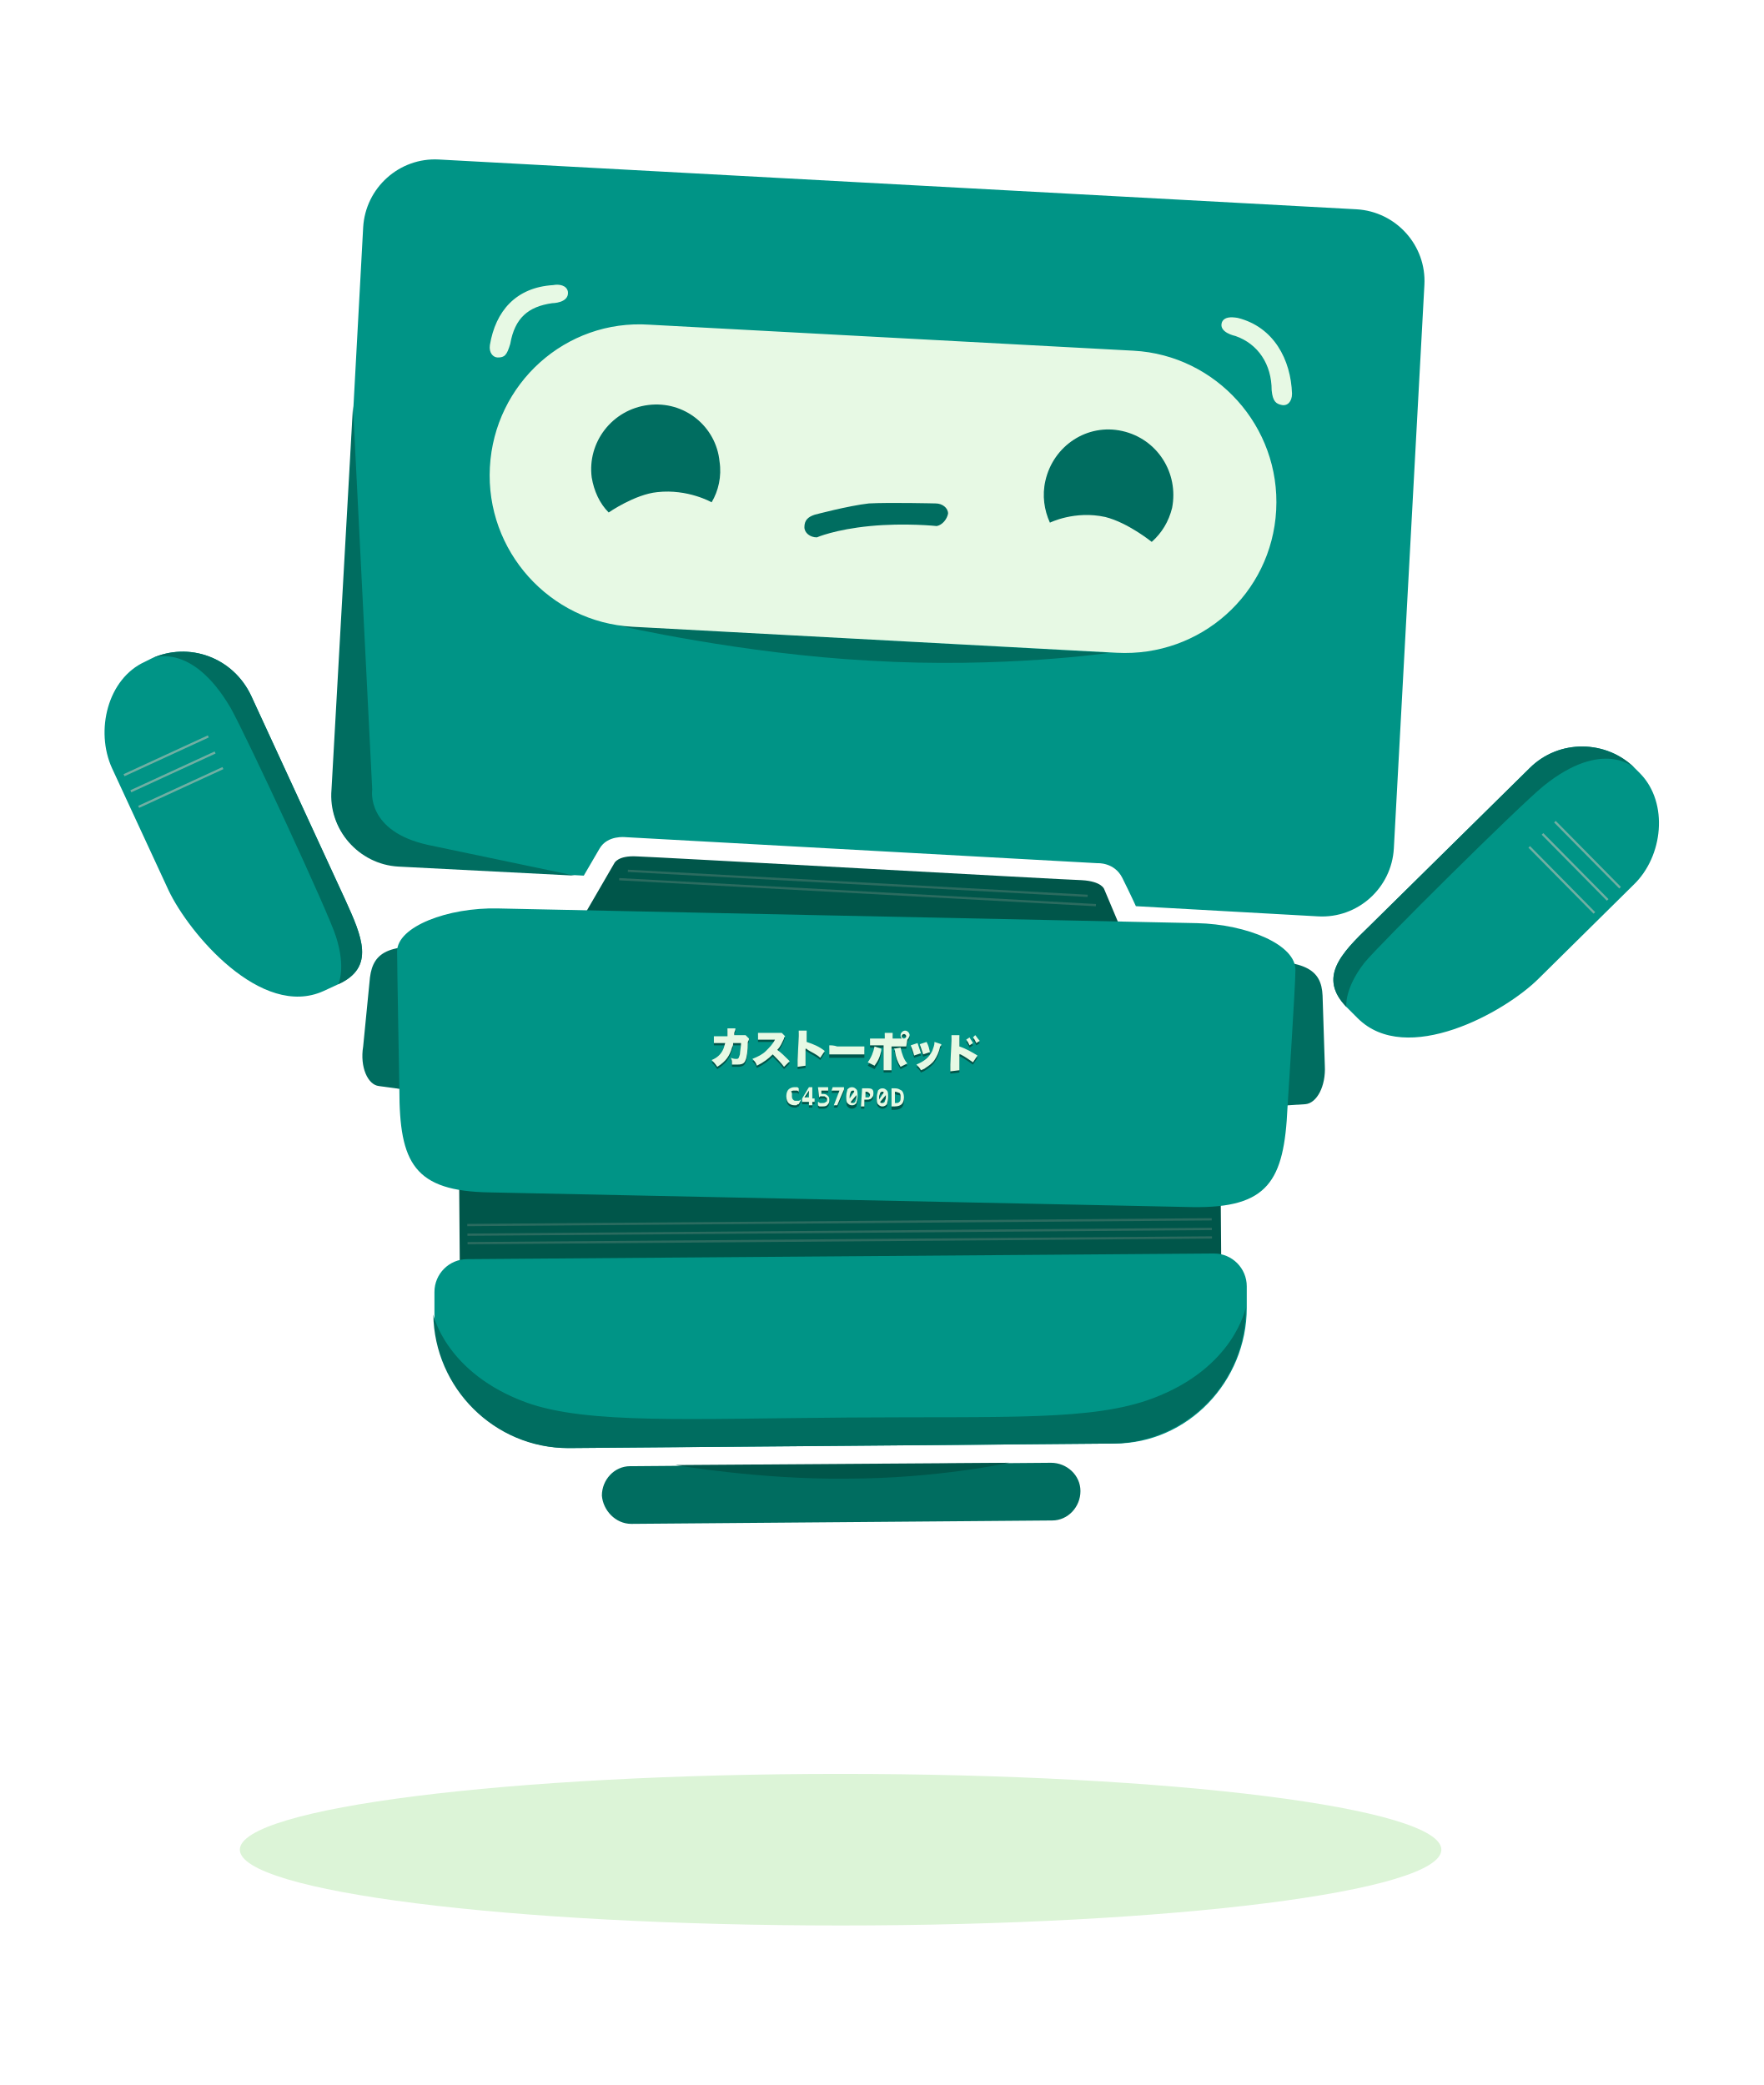
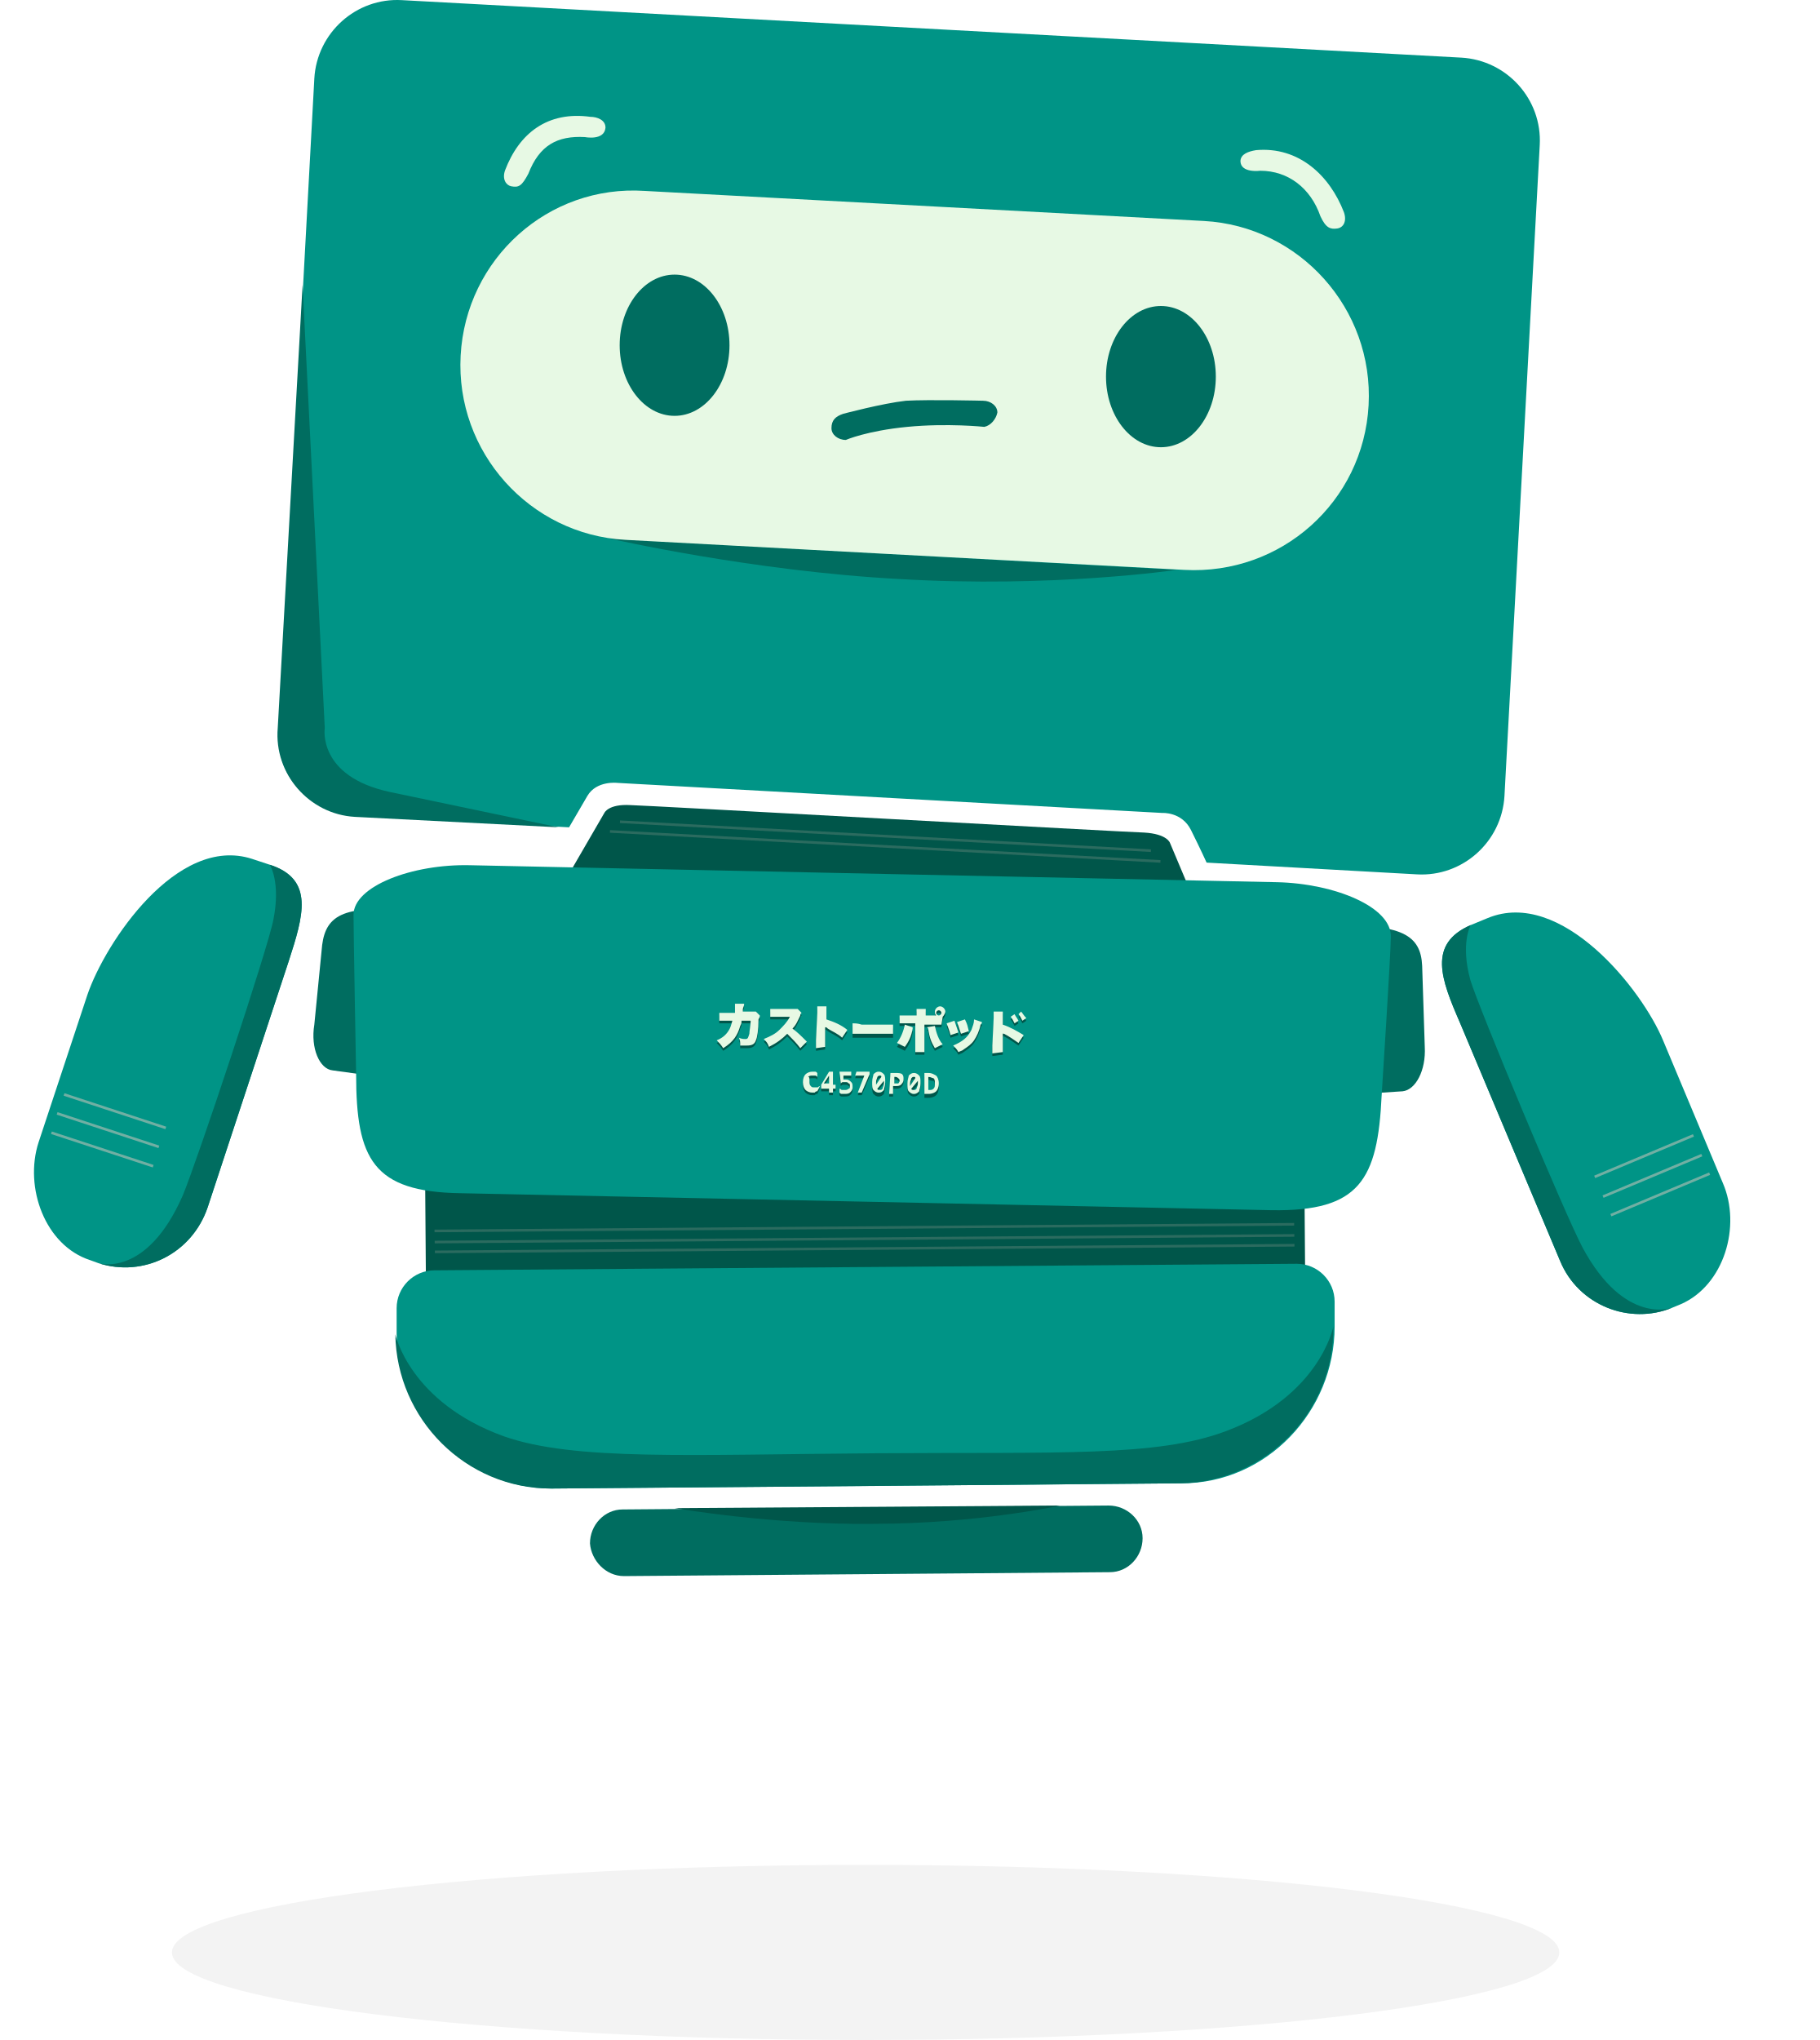
- <svg xmlns="http://www.w3.org/2000/svg" version="1.1" id="Calque_1" x="0" y="0" viewBox="0 0 155.9 184.3" xml:space="preserve">
-   <style>
-     .st0{fill:#006d60}.st1{fill:#00564a}.st2{fill:#009486}.st3{fill:#2b6b5f}.st4{fill:#e7f9e4}.st5{fill:#71afa3}
-   </style>
-   <g id="FOOTS_1_">
-     <path class="st0" d="m55.8 134.7 37.2-.3c1.4 0 2.5-1.2 2.5-2.6 0-1.4-1.2-2.5-2.6-2.5l-37.2.3c-1.4 0-2.5 1.2-2.5 2.6.1 1.3 1.2 2.5 2.6 2.5z" />
-     <path class="st1" d="m89.2 129.3-29.5.2s7.5 1.3 15.2 1.2c7.9 0 14.3-1.4 14.3-1.4z" />
-   </g>
-   <g id="LEGS_5_">
-     <path transform="matrix(-1 .00772 -.00772 -1 149.368 218.272)" class="st1" d="M40.6 102.5h67.3v13.8H40.6z" />
-     <path class="st2" d="M38.4 116.2c.1 6.5 5.4 11.8 11.9 11.8l48.2-.4c6.5 0 11.7-5.5 11.7-12v-1.9c0-1.6-1.3-2.9-2.9-2.9l-66 .5c-1.6 0-2.9 1.3-2.9 2.9v2z" />
-     <path transform="matrix(-1 .00772 -.00772 -1 149.335 215.458)" class="st3" d="M41.4 107.9h65.8v.2H41.4z" />
-     <path transform="matrix(-1 .00772 -.00772 -1 149.354 217.11)" class="st3" d="M41.4 108.7h65.8v.2H41.4z" />
-     <path transform="matrix(-1 .00772 -.00772 -1 149.374 218.761)" class="st3" d="M41.4 109.6h65.8v.2H41.4z" />
-     <path class="st0" d="m75.1 127.8 23.3-.2c6.5-.1 11.8-5.5 11.7-12 0 0-1 5.3-8.2 8-5.3 2-12.8 1.6-26.9 1.7-14.1.1-23 .6-28.4-1.3-7.2-2.6-8.3-7.8-8.3-7.8.1 6.5 5.4 11.8 11.9 11.8l24.9-.2z" />
-   </g>
-   <g id="NECK_5_">
-     <path class="st1" d="m51.3 82.6.1-1.3 2.9-5s.3-.7 2-.6c.8 0 38.5 2.1 39.3 2.1 1.8.1 2 .8 2 .8l1.6 3.8-.1 1.3-47.8-1.1z" />
-     <path transform="rotate(-86.884 75.824 78.055) scale(.99998)" class="st3" d="M75.7 57.7h.2v40.7h-.2z" />
-     <path transform="rotate(-86.884 75.779 78.88) scale(.99998)" class="st3" d="M75.7 57.8h.2V100h-.2z" />
-   </g>
-   <g id="HEAD_18_">
-     <path id="dark_greeen_9_" class="st2" d="m35.2 76.5 16.4.9L53 75c.7-1.2 2.3-1 2.3-1L97 76.3s1.5-.1 2.2 1.3c.7 1.4 1.2 2.5 1.2 2.5l16.1.9c3.5.2 6.5-2.5 6.7-6l2.7-49.8c.2-3.5-2.5-6.5-6-6.7l-81.1-4.4c-3.5-.2-6.5 2.5-6.7 6l-2.7 49.8c-.4 3.4 2.3 6.4 5.8 6.6z" />
-     <path class="st0" d="m98.1 57.7-43.4-2.4s10.9 2.5 22.2 3.1c11.7.7 21.2-.7 21.2-.7z" />
-     <g id="light_green_4_">
-       <path class="st4" d="M43.3 41.3c-.4 7.4 5.3 13.7 12.6 14.1l42.8 2.3c7.4.4 13.7-5.2 14.1-12.6.4-7.4-5.3-13.7-12.6-14.1l-42.8-2.3c-7.4-.5-13.7 5.2-14.1 12.6zM109.4 28.1c3.2.8 4.7 3.7 4.8 6.7 0 .7-.4 1.1-.9 1-.5-.1-.8-.3-.9-1.3 0-2.3-1.2-4.1-3.2-4.8 0 0-1.5-.3-1.2-1.2.2-.5.8-.5 1.4-.4zM50.2 25.8c.1 1-1.4 1-1.4 1-2.1.3-3.3 1.3-3.7 3.6-.3 1-.5 1.2-1.1 1.2-.4 0-.8-.4-.7-1.1.5-3 2.3-5.1 5.6-5.3.5-.1 1.2 0 1.3.6z" />
-     </g>
-     <path id="dark_greeen_3_" class="st0" d="m50.8 77.4-15.6-.8c-3.5-.2-6.2-3.3-5.9-6.8l1.9-33.9 1.7 33.9s-.6 3.7 5 4.9l12.9 2.7z" />
-     <path class="st0" d="M82.8 46.5s-2.8-.3-5.9 0c-3.1.3-4.7 1-4.7 1-.6 0-1.1-.4-1.1-.9 0-.6.3-.9.9-1.1 0 0 3-.8 4.8-1 1.8-.1 5.9 0 5.9 0 .6 0 1.1.4 1.1.9-.1.5-.5 1-1 1.1z" />
-     <path class="st0" d="M62.9 44.4s-2.1-1.2-4.8-.9c-2 .2-4.3 1.8-4.3 1.8-.8-.8-1.3-1.9-1.5-3.1-.4-3.1 1.8-6 5-6.4s6 1.9 6.3 5c.2 1.3-.1 2.6-.7 3.6zm38.9 3.5s-2.1-1.7-4.1-2.2c-2.7-.6-4.9.5-4.9.5-.5-1.1-.7-2.4-.4-3.7.7-3.1 3.7-5.1 6.8-4.4 3.1.7 5 3.7 4.4 6.8-.3 1.2-.9 2.2-1.8 3z" id="light_green_5_" />
-   </g>
-   <g id="ARMS_5_">
-     <g id="BRAS_10_">
-       <path class="st0" d="M115.4 97.6c1-.1 1.8-1.6 1.7-3.4l-.2-6.2c-.1-2.3-1.5-3.3-7.1-3-1.6.1-6 .4-6 .4-1 .1-1.8 1.6-1.7 3.4l.6 9.6c.4 0 12.7-.8 12.7-.8z" id="ARM_20_" />
-     </g>
-     <g id="ARM_19_">
-       <path class="st2" d="m144.5 67.9.5.5c2.5 2.6 2 7.3-.6 9.8l-8.4 8.3c-3 3-11.7 7.8-16 3.5l-1-1c-2.5-2.6-.5-4.7 2.1-7.2l14.1-13.9c2.6-2.6 6.8-2.5 9.3 0z" />
-       <path class="st0" d="M144.5 67.9s-2.8-2.7-8.1 1.6c-2.2 1.8-14.5 14-15.8 15.6-1.8 2.3-1.6 3.9-1.6 3.9-2.5-2.6-.5-4.7 2.1-7.2l14.1-13.9c2.6-2.6 6.8-2.5 9.3 0z" />
-       <path transform="rotate(-134.628 138.09 77.75)" class="st5" d="M134 77.6h8.2v.2H134z" />
-       <path transform="rotate(-134.628 139.195 76.66)" class="st5" d="M135.1 76.6h8.2v.2h-8.2z" />
-       <path transform="rotate(-134.628 140.298 75.571)" class="st5" d="M136.2 75.5h8.2v.2h-8.2z" />
-     </g>
-     <g id="BRAS_8_">
-       <path class="st0" d="M33.5 96c-1-.1-1.7-1.7-1.4-3.5l.6-6.1c.3-2.3 1.7-3.2 7.3-2.5 1.6.2 5.9.8 5.9.8 1 .1 1.7 1.7 1.4 3.5L46 97.7c-.2 0-12.5-1.7-12.5-1.7z" id="ARM_18_" />
-     </g>
-     <g id="ARM_16_">
-       <path class="st2" d="m13.4 58.2-.6.3c-3.3 1.5-4.4 6.1-2.9 9.4l5 10.8c1.8 3.8 8.2 11.4 13.7 8.9l1.3-.6c3.3-1.5 2.1-4.2.6-7.5l-8.3-18c-1.6-3.4-5.5-4.8-8.8-3.3z" />
-       <path class="st0" d="M13.4 58.2s3.5-1.6 7 4.4c1.4 2.5 8.7 18.2 9.3 20.2.9 2.8.2 4.2.2 4.2 3.3-1.5 2.1-4.2.6-7.5l-8.3-18c-1.6-3.4-5.5-4.8-8.8-3.3z" />
-       <path transform="rotate(-24.72 16.01 69.65)" class="st5" d="M11.9 69.5h8.2v.2h-8.2z" />
-       <path transform="rotate(-24.72 15.362 68.242)" class="st5" d="M11.2 68.1h8.2v.2h-8.2z" />
-       <path transform="rotate(-24.72 14.713 66.833)" class="st5" d="M10.6 66.7h8.2v.2h-8.2z" />
-     </g>
-   </g>
-   <path id="BELLY_5_" class="st2" d="M43.3 105.4c-6.7-.1-8-2.6-8-9.1 0 0-.2-10.9-.2-12.2 0-2.2 4.5-3.9 8.9-3.8l61.8 1.3c4.4.1 8.8 1.9 8.7 4.2 0 1.3-.7 12.1-.7 12.1-.3 6.5-1.7 8.9-8.4 8.8l-62.1-1.3z" />
-   <ellipse id="SHADOW_5_" cx="74.3" cy="163.5" rx="53.1" ry="6.7" fill="#dcf4d7" />
-   <g id="TXT_4_">
-     <path class="st1" d="M64.3 91.8v-.7h.7c0 .1 0 .1-.1.4v.2h1l.3.3c0 .1 0 .1-.1.3 0 .8-.1 1.4-.2 1.6-.1.3-.3.4-.7.4h-.5c0-.3 0-.4-.1-.6.2.1.4.1.5.1.2 0 .2-.1.3-.4 0-.2.1-.7.1-1h-.7c0 .2 0 .2-.1.4-.2.7-.5 1.2-1.3 1.7-.2-.3-.3-.4-.5-.6.5-.2.8-.5 1-.9.1-.2.1-.3.2-.6h-1v-.6h1.2zM69.3 94.5c-.3-.4-.6-.7-1-1.1-.4.4-.8.7-1.4 1-.1-.3-.2-.4-.4-.6.5-.2.9-.4 1.2-.7.3-.3.6-.6.8-1H67v-.6h2.1l.3.3c-.1.1-.1.1-.1.2-.2.4-.3.7-.6 1 .4.3.6.5 1.1 1l-.5.5zM70.5 94.5v-.6l.1-2.1v-.5h.7v1c.6.2 1.1.4 1.6.8l-.4.6c-.3-.3-.8-.5-1.1-.7-.1-.1-.1-.1-.2-.1v1.5l-.7.1zM73.3 92.7c.2 0 .4 0 .7.1h2.4v.7H73.3v-.8zM77.9 93v.1c-.1.6-.3 1-.6 1.4l-.6-.3c.3-.4.5-.9.6-1.4l.6.2zm2.2-.3H78.8v2.1h-.7v-2.2h-1.2V92H78.2v-.5h.7v.5h.8c-.1-.1-.1-.2-.1-.3 0-.2.2-.4.4-.4s.4.2.4.4c0 .1-.1.3-.2.4l-.1.6zm-.5.1c.1.5.3 1.1.6 1.4l-.6.3c-.3-.5-.4-.8-.5-1.4 0-.1 0-.1-.1-.2l.6-.1zm.1-1c0 .1.1.2.2.2s.2-.1.2-.2-.1-.2-.2-.2-.2.1-.2.2zM81.1 92.4l.3.9-.6.2c-.1-.4-.2-.6-.3-.9l.6-.2zm2.1.1c0 .1 0 .1-.1.2-.1.5-.3.9-.5 1.2-.2.3-.5.5-.8.7-.1.1-.2.1-.4.2-.1-.2-.2-.3-.4-.5.7-.3 1.1-.6 1.4-1.2.1-.3.2-.5.2-.8l.6.2zm-1.3-.2c.2.4.2.5.3.9l-.6.2-.3-.9.6-.2zM84 94.9v-.6l.1-2.1v-.5h.7v1c.6.2 1.1.5 1.6.8l-.4.6c-.3-.2-.7-.5-1.1-.7-.1 0-.1 0-.1-.1v1.5l-.8.1zm1.7-3c.1.2.2.3.3.5l-.3.2c-.1-.2-.2-.4-.3-.5l.3-.2zm.5-.2c.1.1.2.3.4.5l-.3.2c-.1-.2-.2-.4-.3-.5l.2-.2z" />
-     <g>
-       <path class="st1" d="M70.6 97.8c-.1 0-.1 0-.2.1h-.2c-.2 0-.4-.1-.5-.2-.1-.1-.2-.3-.2-.6s.1-.5.2-.6c.1-.1.3-.2.5-.2h.2c.1 0 .1 0 .2.1v.3c-.1-.1-.1-.1-.2-.1h-.2c-.1 0-.2 0-.3.1.1 0 .1.2.1.3 0 .2 0 .3.1.4.1.1.1.1.3.1h.2c.1 0 .1-.1.2-.1l-.2.4zM71.5 96.3h.3v1h.2v.3h-.2v.3h-.3v-.3h-.6v-.3l.6-1zm0 .3-.4.6h.4v-.6zM72.3 96.3h.9v.3h-.6v.3h.2c.2 0 .3.1.4.2s.1.2.1.4-.1.3-.2.4c-.1.1-.3.1-.4.1h-.2c-.1 0-.1 0-.2-.1v-.3c.1 0 .1.1.2.1h.2c.1 0 .2 0 .3-.1.1 0 .1-.1.1-.2s0-.2-.1-.2c-.1-.1-.1-.1-.2-.1h-.2c-.1 0-.1 0-.2.1l-.1-.9zM73.6 96.3h1v.2l-.6 1.4h-.3l.5-1.3h-.7l.1-.3zM74.8 97.2c0-.3.1-.5.1-.6.1-.1.2-.2.4-.2s.3.1.4.2c.1.1.1.3.1.6s-.1.5-.1.6c-.1.1-.2.2-.4.2s-.3-.1-.4-.2-.1-.4-.1-.6zm.6-.6c-.1 0-.1 0-.2.1 0 .1-.1.2-.1.4v.2l.4-.6s0-.1-.1-.1zm-.2 1c0 .1.1.1.2.1s.1 0 .2-.1c0-.1.1-.2.1-.4V97l-.5.6zM76.2 96.4h.4c.2 0 .4 0 .5.1.1.1.1.2.1.4s-.1.3-.2.4c-.1.1-.3.1-.5.1h-.1v.6h-.3l.1-1.6zm.3.3v.5H76.8s.1-.1.1-.2 0-.1-.1-.2c0 0-.1-.1-.2-.1h-.1zM77.5 97.2c0-.3.1-.5.1-.6.1-.1.2-.2.4-.2s.3.1.4.2c.1.1.1.3.1.6s-.1.5-.1.6c-.1.1-.2.2-.4.2s-.3-.1-.4-.2-.1-.3-.1-.6zm.5-.5c-.1 0-.1 0-.2.1 0 .1-.1.2-.1.4v.2l.4-.6c0-.1 0-.1-.1-.1zm-.2 1c0 .1.1.1.2.1s.1 0 .2-.1c0-.1.1-.2.1-.4v-.2l-.5.6c0-.1 0-.1 0 0zM78.8 96.5h.3c.3 0 .4.1.6.2.1.1.2.3.2.6s-.1.5-.2.6c-.1.1-.3.2-.6.2h-.3v-1.6zm.3.2v1h.1c.1 0 .2 0 .3-.1.1-.1.1-.2.1-.4s0-.3-.1-.4c-.1 0-.2 0-.4-.1z" />
-     </g>
-     <g>
-       <path class="st4" d="M64.3 91.6v-.7h.7c0 .1 0 .1-.1.4v.2h1l.3.3c0 .1 0 .1-.1.3 0 .8-.1 1.4-.2 1.6-.1.3-.3.4-.7.4h-.5c0-.3 0-.4-.1-.6.2.1.4.1.5.1.2 0 .2-.1.3-.4 0-.2.1-.7.1-1h-.7c0 .2 0 .2-.1.4-.2.7-.5 1.2-1.3 1.7-.2-.3-.3-.4-.5-.6.5-.2.8-.5 1-.9.1-.2.1-.3.2-.6h-1v-.6h1.2zM69.3 94.3c-.3-.4-.6-.7-1-1.1-.4.4-.8.7-1.4 1-.1-.3-.2-.4-.4-.6.5-.2.9-.4 1.2-.7.3-.3.6-.6.8-1H67v-.6h2.1l.3.3c-.1.1-.1.1-.1.2-.2.4-.3.7-.6 1 .4.3.6.5 1.1 1l-.5.5zM70.5 94.3v-.6l.1-2.1v-.5h.7v1c.6.2 1.1.4 1.6.8l-.4.6c-.3-.3-.8-.5-1.1-.7-.1-.1-.1-.1-.2-.1v1.5l-.7.1zM73.3 92.4c.2 0 .4 0 .7.1h2.4v.7H73.3v-.8zM77.9 92.7v.1c-.1.6-.3 1-.6 1.4l-.6-.3c.3-.4.5-.9.6-1.4l.6.2zm2.2-.2H78.8v2.1h-.7v-2.2h-1.2v-.6H78.2v-.5h.7v.5h.8c-.1-.1-.1-.2-.1-.3 0-.2.2-.4.4-.4s.4.2.4.4c0 .1-.1.3-.2.4l-.1.6zm-.5.1c.1.5.3 1.1.6 1.4l-.6.3c-.3-.5-.4-.8-.5-1.4 0-.1 0-.1-.1-.2l.6-.1zm.1-1c0 .1.1.2.2.2s.2-.1.2-.2-.1-.2-.2-.2-.2.1-.2.2zM81.1 92.2l.3.9-.6.2c-.1-.4-.2-.6-.3-.9l.6-.2zm2.1.1c0 .1 0 .1-.1.2-.1.5-.3.9-.5 1.2-.2.3-.5.5-.8.7-.1.1-.2.1-.4.2-.1-.2-.2-.3-.4-.5.7-.3 1.1-.6 1.4-1.2.1-.3.2-.5.2-.8l.6.2zm-1.3-.2c.2.4.2.5.3.9l-.6.2-.3-.9.6-.2zM84 94.7v-.6l.1-2.1v-.5h.7v1c.6.2 1.1.5 1.6.8l-.4.6c-.3-.2-.7-.5-1.1-.7-.1 0-.1 0-.1-.1v1.5l-.8.1zm1.7-3c.1.2.2.3.3.5l-.3.2c-.1-.2-.2-.4-.3-.5l.3-.2zm.5-.2c.1.1.2.3.4.5l-.3.2c-.1-.2-.2-.4-.3-.5l.2-.2z" />
-     </g>
-     <g>
-       <path class="st4" d="M70.6 97.6c-.1 0-.1 0-.2.1h-.2c-.2 0-.4-.1-.5-.2s-.2-.3-.2-.6.1-.5.2-.6c.1-.1.3-.2.5-.2h.2c.1 0 .1 0 .2.1v.3c-.1-.1-.1-.1-.2-.1h-.2c-.1 0-.2 0-.3.1.1 0 .1.1.1.3 0 .2 0 .3.1.4.1.1.1.1.3.1h.2c.1 0 .1-.1.2-.1l-.2.4zM71.5 96.1h.3v1h.2v.3h-.2v.3h-.3v-.3h-.6v-.3l.6-1zm0 .3-.4.6h.4v-.6zM72.3 96.1h.9v.3h-.6v.3h.2c.2 0 .3.1.4.2.1.1.1.2.1.4s-.1.3-.2.4c-.1.1-.3.1-.4.1h-.2c-.1 0-.1 0-.2-.1v-.3c.1 0 .1.1.2.1h.2c.1 0 .2 0 .3-.1.1 0 .1-.1.1-.2s0-.2-.1-.2c-.1-.1-.1-.1-.2-.1h-.2c-.1 0-.1 0-.2.1l-.1-.9zM73.6 96.1h1v.2l-.6 1.4h-.3l.5-1.3h-.7l.1-.3zM74.8 96.9c0-.3.1-.5.1-.6.1-.1.2-.2.4-.2s.3.1.4.2c.1.1.1.3.1.6s-.1.5-.1.6c-.1.1-.2.2-.4.2s-.3-.1-.4-.2-.1-.3-.1-.6zm.6-.5c-.1 0-.1 0-.2.1 0 .1-.1.2-.1.4v.2l.4-.6c0-.1 0-.1-.1-.1zm-.2 1c0 .1.1.1.2.1s.1 0 .2-.1c0-.1.1-.2.1-.4v-.2l-.5.6zM76.2 96.2h.4c.2 0 .4 0 .5.1.1.1.1.2.1.4s-.1.3-.2.4c-.1.1-.3.1-.5.1h-.1v.6h-.3l.1-1.6zm.3.3v.5H76.8s.1-.1.1-.2 0-.1-.1-.2c0 0-.1-.1-.2-.1h-.1zM77.5 97c0-.3.1-.5.1-.6.1-.1.2-.2.4-.2s.3.1.4.2c.1.1.1.3.1.6s-.1.5-.1.6c-.1.1-.2.2-.4.2s-.3-.1-.4-.2-.1-.3-.1-.6zm.5-.5c-.1 0-.1 0-.2.1 0 .1-.1.2-.1.4v.2l.4-.6c0-.1 0-.1-.1-.1zm-.2.9c0 .1.1.1.2.1s.1 0 .2-.1c0-.1.1-.2.1-.4v-.2l-.5.6zM78.8 96.2h.3c.3 0 .4.1.6.2.1.1.2.3.2.6s-.1.5-.2.6c-.1.1-.3.2-.6.2h-.3v-1.6zm.3.3v1h.1c.1 0 .2 0 .3-.1.1-.1.1-.2.1-.4s0-.3-.1-.4c-.1 0-.2-.1-.4-.1z" />
-     </g>
-   </g>
+ <svg xmlns="http://www.w3.org/2000/svg" width="232" height="260" viewBox="0 0 232 260" fill="none">
+   <path d="M79.544 200.875L141.5 200.376C143.831 200.376 145.664 198.377 145.664 196.045C145.664 193.714 143.665 191.882 141.333 191.882L79.377 192.381C77.045 192.381 75.213 194.38 75.213 196.712C75.38 198.877 77.212 200.875 79.544 200.875Z" fill="#006D60" />
+   <path d="M135.171 191.882L86.039 192.215C86.039 192.215 98.531 194.38 111.355 194.213C124.512 194.213 135.171 191.882 135.171 191.882Z" fill="#00564A" />
+   <path d="M166.443 169.873L54.356 170.738L54.179 147.754L166.266 146.889L166.443 169.873Z" fill="#00564A" />
+   <path d="M50.565 170.064C50.731 180.889 59.558 189.716 70.384 189.716L150.66 189.05C161.486 189.05 170.146 179.89 170.146 169.064V165.9C170.146 163.235 167.981 161.07 165.317 161.07L55.394 161.903C52.73 161.903 50.565 164.068 50.565 166.733V170.064Z" fill="#009486" />
+   <path d="M164.987 156.203L55.398 157.049L55.395 156.716L164.984 155.87L164.987 156.203Z" fill="#2B6B5F" />
+   <path d="M165.008 157.622L55.419 158.468L55.416 158.135L165.005 157.289L165.008 157.622Z" fill="#2B6B5F" />
+   <path d="M165.03 158.873L55.441 159.719L55.438 159.386L165.027 158.54L165.03 158.873Z" fill="#2B6B5F" />
+   <path d="M111.688 189.383L150.494 189.05C161.319 188.884 170.146 179.89 169.98 169.064C169.98 169.064 168.314 177.891 156.323 182.388C147.496 185.719 135.004 185.053 111.521 185.22C88.038 185.386 73.215 186.219 64.221 183.054C52.23 178.724 50.398 170.064 50.398 170.064C50.564 180.889 59.391 189.716 70.217 189.716L111.688 189.383Z" fill="#006D60" />
+   <path d="M72.049 114.103L72.215 111.938L77.045 103.611C77.045 103.611 77.545 102.445 80.376 102.611C81.709 102.611 144.498 106.109 145.83 106.109C148.828 106.276 149.161 107.441 149.161 107.441L151.826 113.77L151.659 115.935L72.049 114.103Z" fill="#00564A" />
+   <path d="M79.029 104.9L79.047 104.567L146.731 108.252L146.713 108.584L79.029 104.9Z" fill="#2B6B5F" />
+   <path d="M77.752 106.133L77.77 105.8L147.949 109.621L147.931 109.953L77.752 106.133Z" fill="#2B6B5F" />
+   <path d="M45.235 103.944L72.549 105.443L74.88 101.446C76.046 99.447 78.711 99.78 78.711 99.78L148.162 103.611C148.162 103.611 150.66 103.444 151.826 105.776C152.992 108.108 153.824 109.94 153.824 109.94L180.639 111.439C186.468 111.772 191.464 107.275 191.798 101.446L196.294 18.504C196.628 12.675 192.131 7.679 186.301 7.346L51.23 0.017C45.401 -0.316 40.405 4.181 40.072 10.01L35.575 92.952C34.909 98.614 39.405 103.611 45.235 103.944Z" fill="#009486" />
+   <path d="M149.994 72.633L77.712 68.635C77.712 68.635 95.865 72.799 114.685 73.799C134.172 74.964 149.994 72.633 149.994 72.633Z" fill="#006D60" />
+   <path d="M58.725 45.319C58.059 57.643 67.552 68.136 79.71 68.802L150.993 72.633C163.318 73.299 173.81 63.972 174.477 51.648C175.143 39.323 165.649 28.83 153.491 28.164L82.209 24.334C69.884 23.501 59.391 32.994 58.725 45.319Z" fill="#E7F9E4" />
+   <path d="M171.334 27.057C169.538 22.391 165.594 18.648 160.122 19.137C159.124 19.307 158.18 19.634 158.138 20.53C158.158 22.11 160.681 21.763 160.681 21.763C164.211 21.772 167.082 23.949 168.338 27.568C169.041 29.087 169.622 29.238 170.464 29.122C171.305 29.006 171.716 28.158 171.334 27.057Z" fill="#E7F9E4" />
+   <path d="M71.216 105.443L45.235 104.11C39.406 103.777 34.909 98.614 35.408 92.785L38.573 36.325L41.404 92.785C41.404 92.785 40.405 98.947 49.731 100.946L71.216 105.443Z" fill="#006D60" />
+   <path d="M125.486 54.405C125.486 54.405 120.823 53.905 115.66 54.405C110.497 54.905 107.832 56.071 107.832 56.071C106.833 56.071 106 55.404 106 54.572C106 53.572 106.5 53.073 107.499 52.739C107.499 52.739 112.495 51.407 115.493 51.074C118.491 50.907 125.32 51.074 125.32 51.074C126.319 51.074 127.152 51.74 127.152 52.573C126.985 53.406 126.319 54.238 125.486 54.405Z" fill="#006D60" />
+   <ellipse cx="148" cy="48" rx="7" ry="9" fill="#006D60" />
+   <ellipse cx="86" cy="44" rx="7" ry="9" fill="#006D60" />
+   <path d="M74.576 17.471C74.576 17.471 77.026 17.961 77.189 16.295C77.222 15.283 76.112 14.891 75.263 14.89C69.808 14.139 66.182 16.98 64.385 21.716C63.993 22.826 64.515 23.61 65.169 23.741C66.148 23.937 66.54 23.676 67.357 22.141C68.762 18.515 71.049 17.274 74.576 17.471Z" fill="#E7F9E4" />
+   <path d="M178.807 139.086C180.472 138.919 181.805 136.421 181.638 133.423L181.305 123.097C181.138 119.266 178.807 117.601 169.48 118.1C166.815 118.267 159.487 118.767 159.487 118.767C157.822 118.933 156.489 121.431 156.656 124.429L157.655 140.418C158.321 140.418 178.807 139.086 178.807 139.086Z" fill="#006D60" />
+   <path d="M213.194 166.667L214.283 166.218C219.791 163.82 222.03 156.274 219.633 150.766L212.03 132.627C209.337 126.094 199.032 113.145 189.668 117.005L187.491 117.902C181.983 120.3 183.714 124.809 186.111 130.317L198.894 160.714C201.228 166.376 207.75 168.911 213.194 166.667Z" fill="#009486" />
+   <path d="M213.194 166.667C213.194 166.667 207.161 169.026 201.764 159.022C199.533 154.846 188.429 128.215 187.455 124.923C186.159 120.234 187.491 117.902 187.491 117.902C181.983 120.3 183.714 124.809 186.111 130.317L198.894 160.714C201.228 166.376 207.75 168.911 213.194 166.667Z" fill="#006D60" />
+   <path d="M215.827 144.552L203.234 149.838L203.363 150.145L215.956 144.859L215.827 144.552Z" fill="#71AFA3" />
+   <path d="M216.894 147.07L204.301 152.356L204.43 152.663L217.023 147.377L216.894 147.07Z" fill="#71AFA3" />
+   <path d="M217.89 149.432L205.298 154.718L205.427 155.025L218.019 149.739L217.89 149.432Z" fill="#71AFA3" />
+   <path d="M42.403 136.421C40.737 136.254 39.572 133.589 40.071 130.592L41.071 120.432C41.57 116.601 43.902 115.103 53.229 116.268C55.893 116.601 63.055 117.601 63.055 117.601C64.721 117.767 65.886 120.432 65.387 123.43L63.222 139.252C62.889 139.252 42.403 136.421 42.403 136.421Z" fill="#006D60" />
+   <path d="M12.542 160.989L11.492 160.606C5.748 158.749 3.057 151.346 4.914 145.601L11.143 126.784C13.402 120.155 22.553 106.368 32.127 109.463L34.392 110.21C40.136 112.067 38.661 116.762 36.804 122.507L26.478 153.862C24.474 159.791 18.286 162.846 12.542 160.989Z" fill="#009486" />
+   <path d="M12.542 160.989C12.542 160.989 18.636 162.974 23.291 152.383C25.135 147.981 34.242 120.621 34.856 117.198C35.815 112.394 34.392 110.21 34.392 110.21C40.136 112.067 38.661 116.762 36.804 122.507L26.478 153.863C24.474 159.791 18.286 162.846 12.542 160.989Z" fill="#006D60" />
+   <path d="M8.112 139.649L21.086 143.913L21.19 143.596L8.216 139.332L8.112 139.649Z" fill="#71AFA3" />
+   <path d="M7.228 142.062L20.202 146.326L20.306 146.009L7.332 141.745L7.228 142.062Z" fill="#71AFA3" />
+   <path d="M6.503 144.527L19.477 148.791L19.581 148.475L6.607 144.211L6.503 144.527Z" fill="#71AFA3" />
+   <path d="M58.725 152.076C47.566 151.91 45.401 147.746 45.401 136.92C45.401 136.92 45.068 118.767 45.068 116.601C45.068 112.937 52.563 110.106 59.891 110.273L162.818 112.438C170.146 112.604 177.474 115.602 177.308 119.433C177.308 121.598 176.142 139.585 176.142 139.585C175.642 150.411 173.311 154.408 162.152 154.241L58.725 152.076Z" fill="#009486" />
+   <path d="M110.355 260C159.198 260 198.793 255.004 198.793 248.841C198.793 242.678 159.198 237.682 110.355 237.682C61.513 237.682 21.918 242.678 21.918 248.841C21.918 255.004 61.513 260 110.355 260Z" fill="#000000" opacity=".05" />
+   <path d="M93.7 129.426V128.26H94.866C94.866 128.427 94.866 128.427 94.7 128.926V129.259H96.365L96.865 129.759C96.865 129.926 96.865 129.926 96.698 130.259C96.698 131.591 96.532 132.59 96.365 132.923C96.199 133.423 95.865 133.59 95.199 133.59H94.367C94.367 133.09 94.367 132.923 94.2 132.59C94.533 132.757 94.866 132.757 95.033 132.757C95.366 132.757 95.366 132.59 95.532 132.091C95.532 131.758 95.699 130.925 95.699 130.425H94.533C94.533 130.758 94.533 130.758 94.367 131.091C94.033 132.257 93.534 133.09 92.201 133.923C91.868 133.423 91.702 133.256 91.369 132.923C92.201 132.59 92.701 132.091 93.034 131.424C93.201 131.091 93.201 130.925 93.367 130.425H91.702V129.426H93.7ZM102.028 133.923C101.528 133.256 101.028 132.757 100.362 132.091C99.696 132.757 99.03 133.256 98.031 133.756C97.864 133.256 97.698 133.09 97.364 132.757C98.197 132.424 98.863 132.091 99.363 131.591C99.863 131.091 100.362 130.592 100.695 129.925H98.197V128.926H101.695L102.194 129.426C102.028 129.592 102.028 129.592 102.028 129.759C101.695 130.425 101.528 130.925 101.028 131.424C101.695 131.924 102.028 132.257 102.861 133.09L102.028 133.923ZM104.026 133.923V132.923L104.193 129.426V128.593H105.359V130.259C106.358 130.592 107.191 130.925 108.024 131.591L107.357 132.59C106.858 132.091 106.025 131.758 105.525 131.424C105.359 131.258 105.359 131.258 105.192 131.258V133.756L104.026 133.923ZM108.69 130.925C109.023 130.925 109.356 130.925 109.856 131.091H113.853V132.257H108.69V130.925ZM116.351 131.424V131.591C116.184 132.59 115.851 133.256 115.352 133.923L114.352 133.423C114.852 132.757 115.185 131.924 115.352 131.091L116.351 131.424ZM120.015 130.925H117.85V134.422H116.684V130.758H114.685V129.759H116.851V128.926H118.016V129.759H119.349C119.182 129.592 119.182 129.426 119.182 129.259C119.182 128.926 119.515 128.593 119.848 128.593C120.182 128.593 120.515 128.926 120.515 129.259C120.515 129.426 120.348 129.759 120.182 129.925L120.015 130.925ZM119.182 131.091C119.349 131.924 119.682 132.923 120.182 133.423L119.182 133.923C118.683 133.09 118.516 132.59 118.35 131.591C118.35 131.424 118.35 131.424 118.183 131.258L119.182 131.091ZM119.349 129.426C119.349 129.592 119.515 129.759 119.682 129.759C119.848 129.759 120.015 129.592 120.015 129.426C120.015 129.259 119.848 129.093 119.682 129.093C119.515 129.093 119.349 129.259 119.349 129.426ZM121.681 130.425L122.18 131.924L121.181 132.257C121.014 131.591 120.848 131.258 120.681 130.758L121.681 130.425ZM125.178 130.592C125.178 130.758 125.178 130.758 125.011 130.925C124.845 131.758 124.512 132.424 124.179 132.923C123.846 133.423 123.346 133.756 122.846 134.089C122.68 134.256 122.513 134.256 122.18 134.422C122.014 134.089 121.847 133.923 121.514 133.59C122.68 133.09 123.346 132.59 123.846 131.591C124.012 131.091 124.179 130.758 124.179 130.259L125.178 130.592ZM123.013 130.259C123.346 130.925 123.346 131.091 123.513 131.758L122.513 132.091L122.014 130.592L123.013 130.259ZM126.51 134.589V133.59L126.677 130.092V129.259H127.843V130.925C128.842 131.258 129.675 131.758 130.508 132.257L129.841 133.256C129.342 132.923 128.676 132.424 128.009 132.091C127.843 132.091 127.843 132.091 127.843 131.924V134.422L126.51 134.589ZM129.342 129.592C129.508 129.926 129.675 130.092 129.841 130.425L129.342 130.758C129.175 130.425 129.009 130.092 128.842 129.925L129.342 129.592ZM130.175 129.259C130.341 129.426 130.508 129.759 130.841 130.092L130.341 130.425C130.175 130.092 130.008 129.759 129.841 129.592L130.175 129.259Z" fill="#00564A" />
+   <path d="M104.193 139.419C104.026 139.419 104.026 139.419 103.86 139.585H103.526C103.193 139.585 102.86 139.419 102.694 139.252C102.527 139.086 102.361 138.753 102.361 138.253C102.361 137.753 102.527 137.42 102.694 137.254C102.86 137.087 103.193 136.921 103.526 136.921H103.86C104.026 136.921 104.026 136.921 104.193 137.087V137.587C104.026 137.42 104.026 137.42 103.86 137.42H103.526C103.36 137.42 103.193 137.42 103.027 137.587C103.193 137.587 103.193 137.92 103.193 138.086C103.193 138.42 103.193 138.586 103.36 138.753C103.526 138.919 103.526 138.919 103.86 138.919H104.193C104.359 138.919 104.359 138.753 104.526 138.753L104.193 139.419ZM105.692 136.921H106.191V138.586H106.524V139.086H106.191V139.585H105.692V139.086H104.692V138.586L105.692 136.921ZM105.692 137.42L105.025 138.42H105.692V137.42ZM107.024 136.921H108.523V137.42H107.524V137.92H107.857C108.19 137.92 108.356 138.086 108.523 138.253C108.689 138.42 108.689 138.586 108.689 138.919C108.689 139.252 108.523 139.419 108.356 139.585C108.19 139.752 107.857 139.752 107.69 139.752H107.357C107.191 139.752 107.191 139.752 107.024 139.585V139.086C107.191 139.086 107.191 139.252 107.357 139.252H107.69C107.857 139.252 108.023 139.252 108.19 139.086C108.356 139.086 108.356 138.919 108.356 138.753C108.356 138.586 108.356 138.42 108.19 138.42C108.023 138.253 108.023 138.253 107.857 138.253H107.524C107.357 138.253 107.357 138.253 107.191 138.42L107.024 136.921ZM109.189 136.921H110.855V137.254L109.855 139.585H109.356L110.188 137.42H109.023L109.189 136.921ZM111.188 138.42C111.188 137.92 111.354 137.587 111.354 137.42C111.521 137.254 111.687 137.087 112.02 137.087C112.354 137.087 112.52 137.254 112.687 137.42C112.853 137.587 112.853 137.92 112.853 138.42C112.853 138.919 112.687 139.252 112.687 139.419C112.52 139.585 112.354 139.752 112.02 139.752C111.687 139.752 111.521 139.585 111.354 139.419C111.188 139.252 111.188 138.753 111.188 138.42ZM112.187 137.42C112.02 137.42 112.02 137.42 111.854 137.587C111.854 137.753 111.687 137.92 111.687 138.253V138.586L112.354 137.587C112.354 137.587 112.354 137.42 112.187 137.42ZM111.854 139.086C111.854 139.252 112.02 139.252 112.187 139.252C112.354 139.252 112.354 139.252 112.52 139.086C112.52 138.919 112.687 138.753 112.687 138.42V138.086L111.854 139.086ZM113.519 137.087H114.186C114.519 137.087 114.852 137.087 115.018 137.254C115.185 137.42 115.185 137.587 115.185 137.92C115.185 138.253 115.018 138.42 114.852 138.586C114.685 138.753 114.352 138.753 114.019 138.753H113.852V139.752H113.353L113.519 137.087ZM114.019 137.587V138.42H114.519C114.519 138.42 114.685 138.253 114.685 138.086C114.685 137.92 114.685 137.92 114.519 137.753C114.519 137.753 114.352 137.587 114.186 137.587H114.019ZM115.684 138.42C115.684 137.92 115.851 137.587 115.851 137.42C116.018 137.254 116.184 137.087 116.517 137.087C116.85 137.087 117.017 137.254 117.183 137.42C117.35 137.587 117.35 137.92 117.35 138.42C117.35 138.919 117.183 139.252 117.183 139.419C117.017 139.585 116.85 139.752 116.517 139.752C116.184 139.752 116.018 139.585 115.851 139.419C115.684 139.252 115.684 138.919 115.684 138.42ZM116.517 137.587C116.351 137.587 116.351 137.587 116.184 137.753C116.184 137.92 116.018 138.086 116.018 138.42V138.753L116.684 137.753C116.684 137.587 116.684 137.587 116.517 137.587ZM116.184 139.252C116.184 139.419 116.351 139.419 116.517 139.419C116.684 139.419 116.684 139.419 116.85 139.252C116.85 139.086 117.017 138.919 117.017 138.586V138.253L116.184 139.252C116.184 139.086 116.184 139.086 116.184 139.252ZM117.85 137.254H118.349C118.849 137.254 119.015 137.42 119.349 137.587C119.515 137.753 119.682 138.086 119.682 138.586C119.682 139.086 119.515 139.419 119.349 139.585C119.182 139.752 118.849 139.918 118.349 139.918H117.85V137.254ZM118.349 137.587V139.252H118.516C118.682 139.252 118.849 139.252 119.015 139.086C119.182 138.919 119.182 138.753 119.182 138.42C119.182 138.086 119.182 137.92 119.015 137.753C118.849 137.753 118.682 137.753 118.349 137.587Z" fill="#00564A" />
+   <path d="M93.7 129.093V127.927H94.866C94.866 128.093 94.866 128.093 94.7 128.593V128.926H96.365L96.865 129.426C96.865 129.592 96.865 129.592 96.698 129.925C96.698 131.258 96.532 132.257 96.365 132.59C96.199 133.09 95.865 133.256 95.199 133.256H94.367C94.367 132.757 94.367 132.59 94.2 132.257C94.533 132.424 94.866 132.424 95.033 132.424C95.366 132.424 95.366 132.257 95.532 131.757C95.532 131.424 95.699 130.592 95.699 130.092H94.533C94.533 130.425 94.533 130.425 94.367 130.758C94.033 131.924 93.534 132.757 92.201 133.59C91.868 133.09 91.702 132.923 91.369 132.59C92.201 132.257 92.701 131.758 93.034 131.091C93.201 130.758 93.201 130.592 93.367 130.092H91.702V129.093H93.7ZM102.028 133.59C101.528 132.923 101.028 132.424 100.362 131.757C99.696 132.424 99.03 132.923 98.031 133.423C97.864 132.923 97.698 132.757 97.364 132.424C98.197 132.091 98.863 131.758 99.363 131.258C99.863 130.758 100.362 130.259 100.695 129.592H98.197V128.593H101.695L102.194 129.093C102.028 129.259 102.028 129.259 102.028 129.426C101.695 130.092 101.528 130.592 101.028 131.091C101.695 131.591 102.028 131.924 102.861 132.757L102.028 133.59ZM104.026 133.59V132.59L104.193 129.093V128.26H105.359V129.925C106.358 130.259 107.191 130.592 108.024 131.258L107.357 132.257C106.858 131.757 106.025 131.424 105.525 131.091C105.359 130.925 105.359 130.925 105.192 130.925V133.423L104.026 133.59ZM108.69 130.425C109.023 130.425 109.356 130.425 109.856 130.592H113.853V131.757H108.69V130.425ZM116.351 130.925V131.091C116.184 132.091 115.851 132.757 115.352 133.423L114.352 132.923C114.852 132.257 115.185 131.424 115.352 130.592L116.351 130.925ZM120.015 130.592H117.85V134.089H116.684V130.425H114.685V129.426H116.851V128.593H118.016V129.426H119.349C119.182 129.259 119.182 129.093 119.182 128.926C119.182 128.593 119.515 128.26 119.848 128.26C120.182 128.26 120.515 128.593 120.515 128.926C120.515 129.093 120.348 129.426 120.182 129.592L120.015 130.592ZM119.182 130.758C119.349 131.591 119.682 132.59 120.182 133.09L119.182 133.59C118.683 132.757 118.516 132.257 118.35 131.258C118.35 131.091 118.35 131.091 118.183 130.925L119.182 130.758ZM119.349 129.093C119.349 129.259 119.515 129.426 119.682 129.426C119.848 129.426 120.015 129.259 120.015 129.093C120.015 128.926 119.848 128.76 119.682 128.76C119.515 128.76 119.349 128.926 119.349 129.093ZM121.681 130.092L122.18 131.591L121.181 131.924C121.014 131.258 120.848 130.925 120.681 130.425L121.681 130.092ZM125.178 130.259C125.178 130.425 125.178 130.425 125.011 130.592C124.845 131.424 124.512 132.091 124.179 132.59C123.846 133.09 123.346 133.423 122.846 133.756C122.68 133.923 122.513 133.923 122.18 134.089C122.014 133.756 121.847 133.59 121.514 133.256C122.68 132.757 123.346 132.257 123.846 131.258C124.012 130.758 124.179 130.425 124.179 129.925L125.178 130.259ZM123.013 129.925C123.346 130.592 123.346 130.758 123.513 131.424L122.513 131.757L122.014 130.259L123.013 129.925ZM126.51 134.256V133.256L126.677 129.759V128.926H127.843V130.592C128.842 130.925 129.675 131.424 130.508 131.924L129.841 132.923C129.342 132.59 128.676 132.091 128.009 131.757C127.843 131.757 127.843 131.757 127.843 131.591V134.089L126.51 134.256ZM129.342 129.259C129.508 129.592 129.675 129.759 129.841 130.092L129.342 130.425C129.175 130.092 129.009 129.759 128.842 129.592L129.342 129.259ZM130.175 128.926C130.341 129.093 130.508 129.426 130.841 129.759L130.341 130.092C130.175 129.759 130.008 129.426 129.841 129.259L130.175 128.926Z" fill="#E7F9E4" />
+   <path d="M104.193 139.086C104.026 139.086 104.026 139.086 103.86 139.252H103.526C103.193 139.252 102.86 139.086 102.694 138.919C102.527 138.753 102.361 138.42 102.361 137.92C102.361 137.42 102.527 137.087 102.694 136.921C102.86 136.754 103.193 136.587 103.526 136.587H103.86C104.026 136.587 104.026 136.587 104.193 136.754V137.254C104.026 137.087 104.026 137.087 103.86 137.087H103.526C103.36 137.087 103.193 137.087 103.027 137.254C103.193 137.254 103.193 137.42 103.193 137.753C103.193 138.086 103.193 138.253 103.36 138.419C103.526 138.586 103.526 138.586 103.86 138.586H104.193C104.359 138.586 104.359 138.419 104.526 138.419L104.193 139.086ZM105.692 136.587H106.191V138.253H106.524V138.753H106.191V139.252H105.692V138.753H104.692V138.253L105.692 136.587ZM105.692 137.087L105.025 138.086H105.692V137.087ZM107.024 136.587H108.523V137.087H107.524V137.587H107.857C108.19 137.587 108.356 137.753 108.523 137.92C108.689 138.086 108.689 138.253 108.689 138.586C108.689 138.919 108.523 139.086 108.356 139.252C108.19 139.419 107.857 139.419 107.69 139.419H107.357C107.191 139.419 107.191 139.419 107.024 139.252V138.753C107.191 138.753 107.191 138.919 107.357 138.919H107.69C107.857 138.919 108.023 138.919 108.19 138.753C108.356 138.753 108.356 138.586 108.356 138.419C108.356 138.253 108.356 138.086 108.19 138.086C108.023 137.92 108.023 137.92 107.857 137.92H107.524C107.357 137.92 107.357 137.92 107.191 138.086L107.024 136.587ZM109.189 136.587H110.855V136.921L109.855 139.252H109.356L110.188 137.087H109.023L109.189 136.587ZM111.188 137.92C111.188 137.42 111.354 137.087 111.354 136.921C111.521 136.754 111.687 136.587 112.02 136.587C112.354 136.587 112.52 136.754 112.687 136.921C112.853 137.087 112.853 137.42 112.853 137.92C112.853 138.42 112.687 138.753 112.687 138.919C112.52 139.086 112.354 139.252 112.02 139.252C111.687 139.252 111.521 139.086 111.354 138.919C111.188 138.753 111.188 138.42 111.188 137.92ZM112.187 137.087C112.02 137.087 112.02 137.087 111.854 137.254C111.854 137.42 111.687 137.587 111.687 137.92V138.253L112.354 137.254C112.354 137.087 112.354 137.087 112.187 137.087ZM111.854 138.753C111.854 138.919 112.02 138.919 112.187 138.919C112.354 138.919 112.354 138.919 112.52 138.753C112.52 138.586 112.687 138.42 112.687 138.086V137.753L111.854 138.753ZM113.519 136.754H114.186C114.519 136.754 114.852 136.754 115.018 136.921C115.185 137.087 115.185 137.254 115.185 137.587C115.185 137.92 115.018 138.086 114.852 138.253C114.685 138.419 114.352 138.419 114.019 138.419H113.852V139.419H113.353L113.519 136.754ZM114.019 137.254V138.086H114.519C114.519 138.086 114.685 137.92 114.685 137.753C114.685 137.587 114.685 137.587 114.519 137.42C114.519 137.42 114.352 137.254 114.186 137.254H114.019ZM115.684 138.086C115.684 137.587 115.851 137.254 115.851 137.087C116.018 136.921 116.184 136.754 116.517 136.754C116.85 136.754 117.017 136.921 117.183 137.087C117.35 137.254 117.35 137.587 117.35 138.086C117.35 138.586 117.183 138.919 117.183 139.086C117.017 139.252 116.85 139.419 116.517 139.419C116.184 139.419 116.018 139.252 115.851 139.086C115.684 138.919 115.684 138.586 115.684 138.086ZM116.517 137.254C116.351 137.254 116.351 137.254 116.184 137.42C116.184 137.587 116.018 137.753 116.018 138.086V138.419L116.684 137.42C116.684 137.254 116.684 137.254 116.517 137.254ZM116.184 138.753C116.184 138.919 116.351 138.919 116.517 138.919C116.684 138.919 116.684 138.919 116.85 138.753C116.85 138.586 117.017 138.42 117.017 138.086V137.753L116.184 138.753ZM117.85 136.754H118.349C118.849 136.754 119.015 136.921 119.349 137.087C119.515 137.254 119.682 137.587 119.682 138.086C119.682 138.586 119.515 138.919 119.349 139.086C119.182 139.252 118.849 139.419 118.349 139.419H117.85V136.754ZM118.349 137.254V138.919H118.516C118.682 138.919 118.849 138.919 119.015 138.753C119.182 138.586 119.182 138.42 119.182 138.086C119.182 137.753 119.182 137.587 119.015 137.42C118.849 137.42 118.682 137.254 118.349 137.254Z" fill="#E7F9E4" />
</svg>
